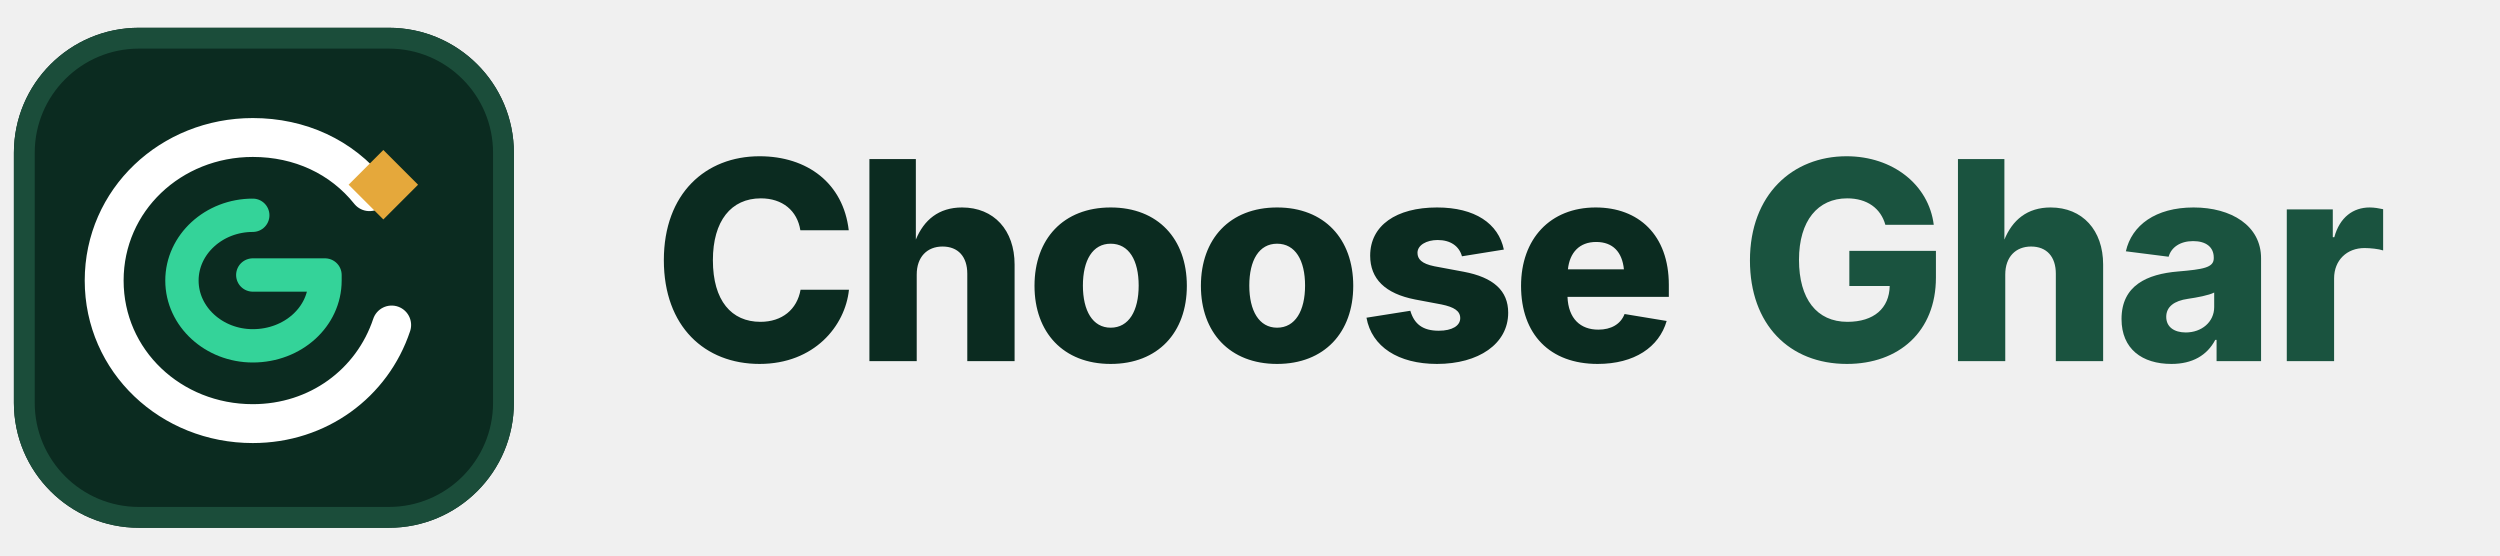
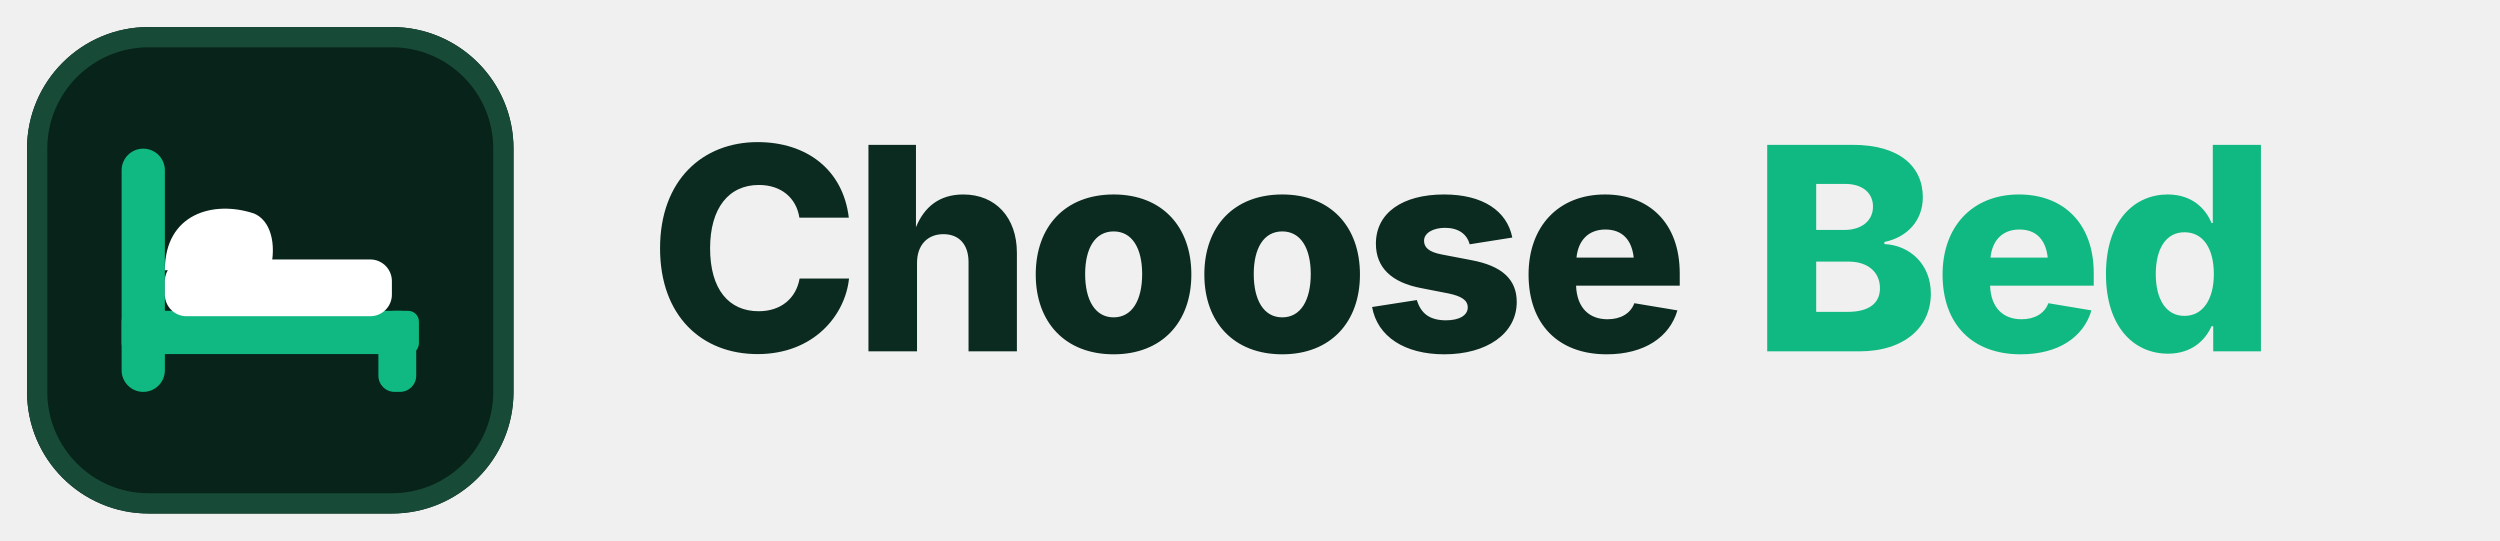
- <svg xmlns="http://www.w3.org/2000/svg" width="180" height="40" viewBox="0 0 180 40" fill="none">
-   <g transform="translate(1, 2)">
-     <rect width="36" height="36" rx="9" fill="#0B2B20" />
-     <rect x="0.75" y="0.75" width="34.5" height="34.5" rx="8.25" stroke="#1B4D3A" stroke-width="1.5" />
-     <path d="M25.6 11.8C23.6 9.3 20.6 7.9 17.2 7.9C11.3 7.9 6.5 12.4 6.5 18.2C6.5 24 11.3 28.5 17.2 28.5C21.9 28.5 25.8 25.6 27.2 21.4" stroke="#FFFFFF" stroke-width="2.8" stroke-linecap="round" stroke-linejoin="round" />
-     <path d="M17.2 13.5C14.4 13.5 12.1 15.6 12.1 18.2C12.1 20.8 14.4 22.9 17.2 22.9C20.1 22.9 22.4 20.8 22.4 18.2V17.8H17.2" stroke="#34D399" stroke-width="2.4" stroke-linecap="round" stroke-linejoin="round" />
-     <path d="M26.6 8.8L29.1 11.3L26.6 13.8L24.1 11.3Z" fill="#E5A83B" />
+ <svg xmlns="http://www.w3.org/2000/svg" width="185" height="40" viewBox="0 0 185 40" fill="none">
+   <g transform="translate(2, 2)">
+     <rect width="36" height="36" rx="9" fill="#082319" />
+     <rect x="0.75" y="0.75" width="34.5" height="34.5" rx="8.25" stroke="#174A37" stroke-width="1.5" />
+     <rect x="7" y="9" width="3.2" height="18" rx="1.6" fill="#10B981" />
+     <rect x="7" y="21" width="22" height="3.2" rx="0.8" fill="#10B981" />
+     <rect x="26" y="21" width="2.8" height="6" rx="1.2" fill="#10B981" />
+     <path d="M10.2 18C10.2 13.8 13.8 12.8 16.8 13.8C18 14.3 18.5 16 18 18H10.2Z" fill="#FFFFFF" />
+     <rect x="10.2" y="17.2" width="16.8" height="4.2" rx="1.6" fill="#FFFFFF" />
  </g>
-   <text x="47" y="26" font-family="'Inter', 'Satoshi', -apple-system, BlinkMacSystemFont, 'Segoe UI', Roboto, sans-serif" font-size="20" font-weight="800" letter-spacing="-0.02em">
+   <text x="48" y="26" font-family="'Inter', 'Satoshi', -apple-system, BlinkMacSystemFont, 'Segoe UI', Roboto, sans-serif" font-size="21" font-weight="800" letter-spacing="-0.025em">
    <tspan fill="#0B2B20">Choose </tspan>
-     <tspan fill="#1A533F">Ghar</tspan>
+     <tspan fill="#10B981">Bed</tspan>
  </text>
</svg>
